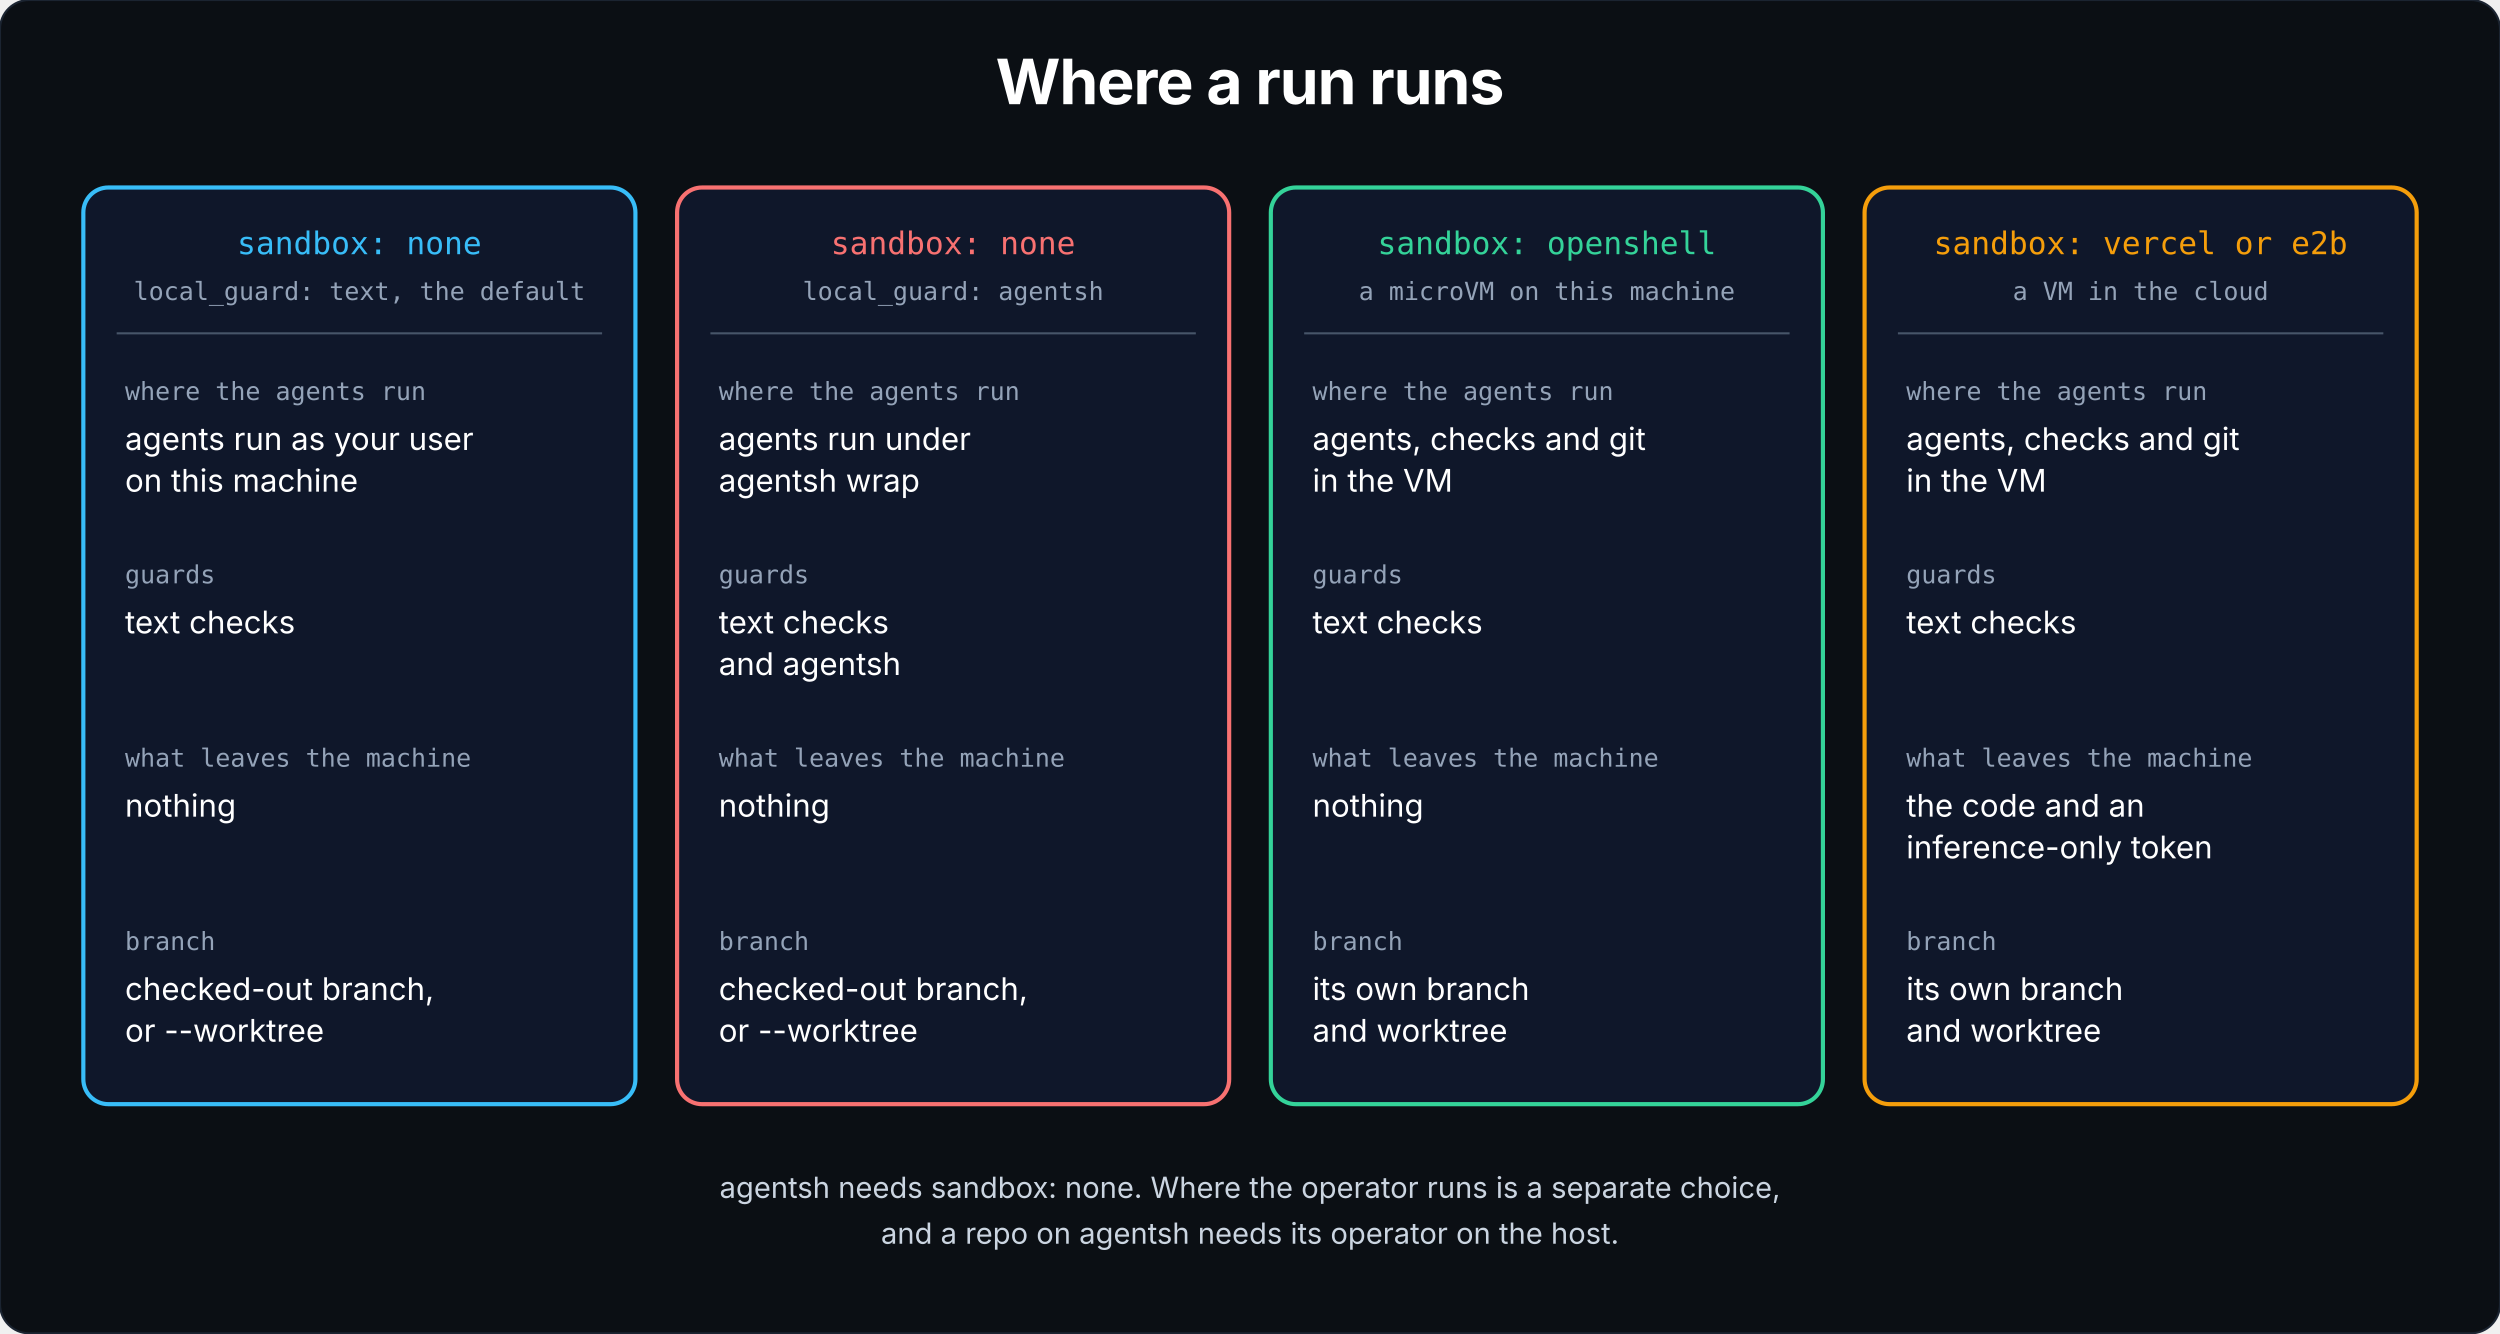
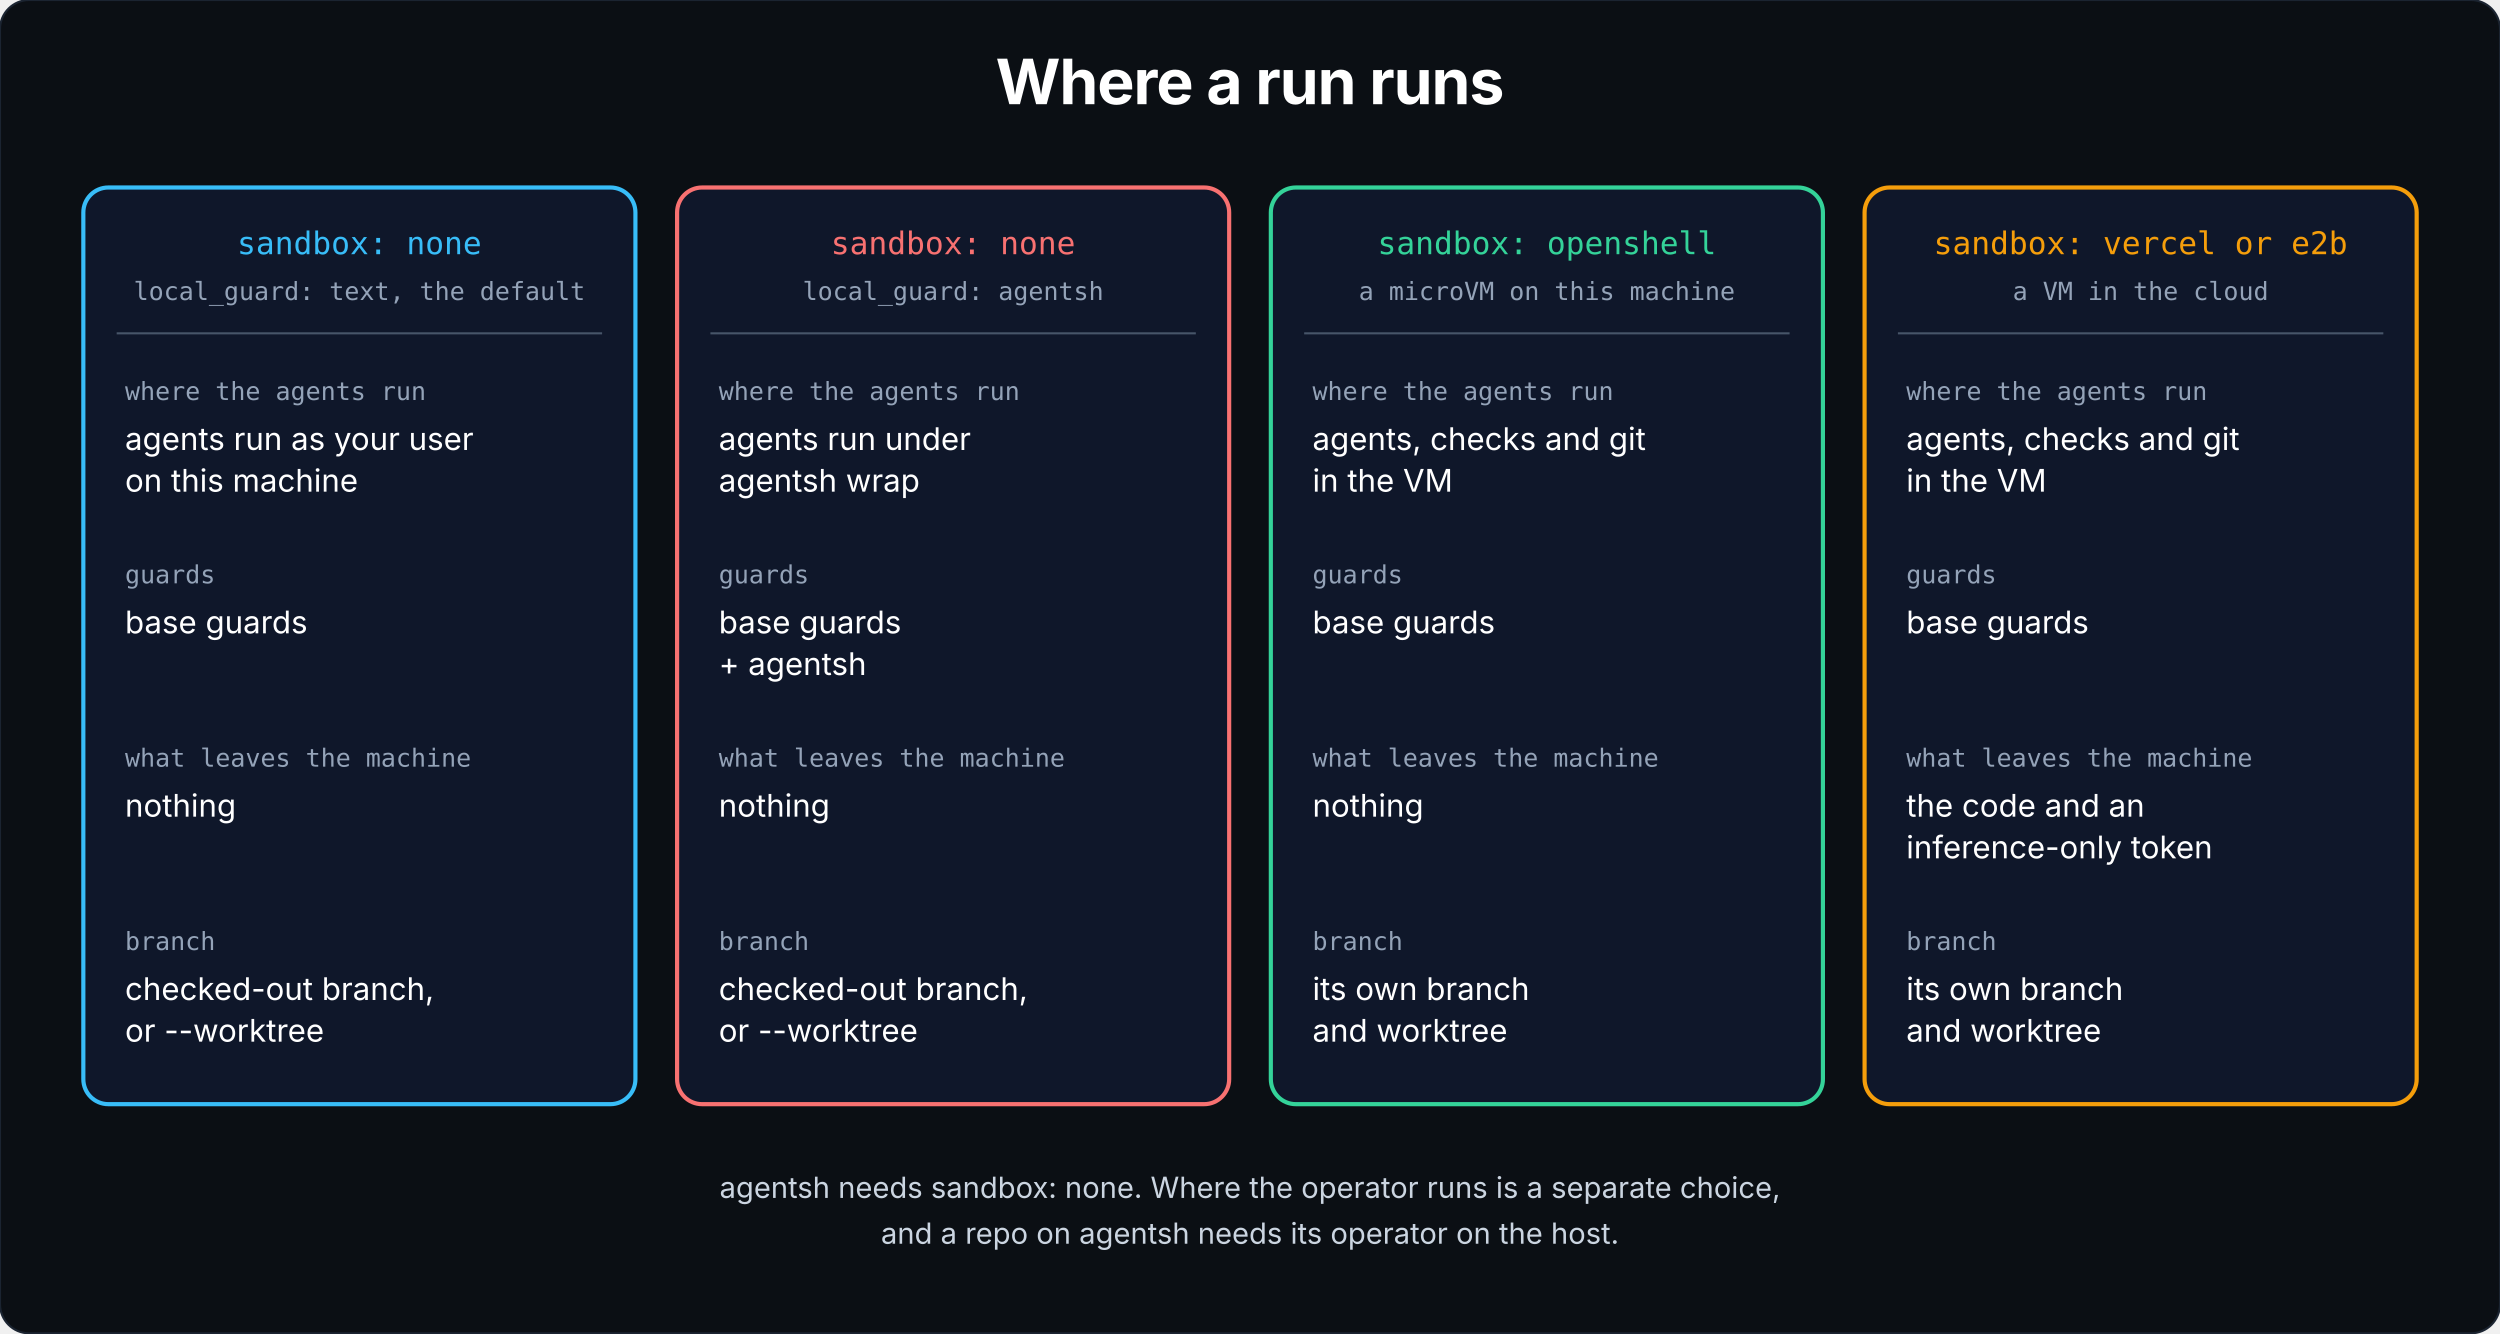
<svg xmlns="http://www.w3.org/2000/svg" viewBox="0 0 1200 640" width="1200" height="640" font-family="Inter, system-ui, sans-serif">
  <defs>
    <style> .title{font-weight:700;font-size:30px;fill:#FFFFFF;letter-spacing:-0.5px} .mono{font-family:'JetBrains Mono',ui-monospace,monospace} .nd{font-size:15px;fill:#FFFFFF} .lbl{font-size:12px;fill:#94A3B8} .hd3{font-weight:700;font-size:13px;fill:#FFFFFF} .foot{font-size:14px;fill:#CBD5E1} .warn{font-size:12px;fill:#FCA5A5} </style>
    <marker id="aw" viewBox="0 0 10 10" refX="9" refY="5" markerWidth="7" markerHeight="7" orient="auto-start-reverse">
      <path d="M0,0 L10,5 L0,10 z" fill="#E2E8F0" />
    </marker>
    <marker id="ag" viewBox="0 0 10 10" refX="9" refY="5" markerWidth="7" markerHeight="7" orient="auto-start-reverse">
      <path d="M0,0 L10,5 L0,10 z" fill="#94A3B8" />
    </marker>
  </defs>
  <rect x="0" y="0" width="1200" height="640" rx="14" fill="#0B0F14" stroke="#1B2431" />
  <text class="title" x="600.0" y="50" text-anchor="middle">Where a run runs</text>
  <rect x="40" y="90" width="265" height="440" rx="12" fill="#0F172A" stroke="#38BDF8" stroke-width="2" />
  <text class="nd mono" x="172.5" y="122" text-anchor="middle" style="fill:#38BDF8">sandbox: none</text>
  <text class="lbl mono" x="172.5" y="144" text-anchor="middle">local_guard: text, the default</text>
  <line x1="56" y1="160" x2="289" y2="160" stroke="#475569" />
  <text class="lbl mono" x="60" y="192" text-anchor="start">where the agents run</text>
  <text class="nd" x="60" y="216">agents run as your user</text>
  <text class="nd" x="60" y="236">on this machine</text>
  <text class="lbl mono" x="60" y="280" text-anchor="start">guards</text>
-   <text class="nd" x="60" y="304">text checks</text>
+   <text class="nd" x="60" y="304">base guards</text>
  <text class="lbl mono" x="60" y="368" text-anchor="start">what leaves the machine</text>
  <text class="nd" x="60" y="392">nothing</text>
  <text class="lbl mono" x="60" y="456" text-anchor="start">branch</text>
  <text class="nd" x="60" y="480">checked-out branch,</text>
  <text class="nd" x="60" y="500">or --worktree</text>
  <rect x="325" y="90" width="265" height="440" rx="12" fill="#0F172A" stroke="#F87171" stroke-width="2" />
  <text class="nd mono" x="457.5" y="122" text-anchor="middle" style="fill:#F87171">sandbox: none</text>
  <text class="lbl mono" x="457.5" y="144" text-anchor="middle">local_guard: agentsh</text>
  <line x1="341" y1="160" x2="574" y2="160" stroke="#475569" />
  <text class="lbl mono" x="345" y="192" text-anchor="start">where the agents run</text>
  <text class="nd" x="345" y="216">agents run under</text>
  <text class="nd" x="345" y="236">agentsh wrap</text>
  <text class="lbl mono" x="345" y="280" text-anchor="start">guards</text>
-   <text class="nd" x="345" y="304">text checks</text>
-   <text class="nd" x="345" y="324">and agentsh</text>
+   <text class="nd" x="345" y="304">base guards</text>
+   <text class="nd" x="345" y="324">+ agentsh</text>
  <text class="lbl mono" x="345" y="368" text-anchor="start">what leaves the machine</text>
  <text class="nd" x="345" y="392">nothing</text>
  <text class="lbl mono" x="345" y="456" text-anchor="start">branch</text>
  <text class="nd" x="345" y="480">checked-out branch,</text>
  <text class="nd" x="345" y="500">or --worktree</text>
  <rect x="610" y="90" width="265" height="440" rx="12" fill="#0F172A" stroke="#34D399" stroke-width="2" />
  <text class="nd mono" x="742.5" y="122" text-anchor="middle" style="fill:#34D399">sandbox: openshell</text>
  <text class="lbl mono" x="742.5" y="144" text-anchor="middle">a microVM on this machine</text>
  <line x1="626" y1="160" x2="859" y2="160" stroke="#475569" />
  <text class="lbl mono" x="630" y="192" text-anchor="start">where the agents run</text>
  <text class="nd" x="630" y="216">agents, checks and git</text>
  <text class="nd" x="630" y="236">in the VM</text>
  <text class="lbl mono" x="630" y="280" text-anchor="start">guards</text>
-   <text class="nd" x="630" y="304">text checks</text>
+   <text class="nd" x="630" y="304">base guards</text>
  <text class="lbl mono" x="630" y="368" text-anchor="start">what leaves the machine</text>
  <text class="nd" x="630" y="392">nothing</text>
  <text class="lbl mono" x="630" y="456" text-anchor="start">branch</text>
  <text class="nd" x="630" y="480">its own branch</text>
  <text class="nd" x="630" y="500">and worktree</text>
  <rect x="895" y="90" width="265" height="440" rx="12" fill="#0F172A" stroke="#F59E0B" stroke-width="2" />
  <text class="nd mono" x="1027.5" y="122" text-anchor="middle" style="fill:#F59E0B">sandbox: vercel or e2b</text>
  <text class="lbl mono" x="1027.5" y="144" text-anchor="middle">a VM in the cloud</text>
  <line x1="911" y1="160" x2="1144" y2="160" stroke="#475569" />
  <text class="lbl mono" x="915" y="192" text-anchor="start">where the agents run</text>
  <text class="nd" x="915" y="216">agents, checks and git</text>
  <text class="nd" x="915" y="236">in the VM</text>
  <text class="lbl mono" x="915" y="280" text-anchor="start">guards</text>
-   <text class="nd" x="915" y="304">text checks</text>
+   <text class="nd" x="915" y="304">base guards</text>
  <text class="lbl mono" x="915" y="368" text-anchor="start">what leaves the machine</text>
  <text class="nd" x="915" y="392">the code and an</text>
  <text class="nd" x="915" y="412">inference-only token</text>
  <text class="lbl mono" x="915" y="456" text-anchor="start">branch</text>
  <text class="nd" x="915" y="480">its own branch</text>
  <text class="nd" x="915" y="500">and worktree</text>
  <text class="foot" x="600.0" y="575" text-anchor="middle">agentsh needs sandbox: none. Where the operator runs is a separate choice,</text>
  <text class="foot" x="600.0" y="597" text-anchor="middle">and a repo on agentsh needs its operator on the host.</text>
</svg>
